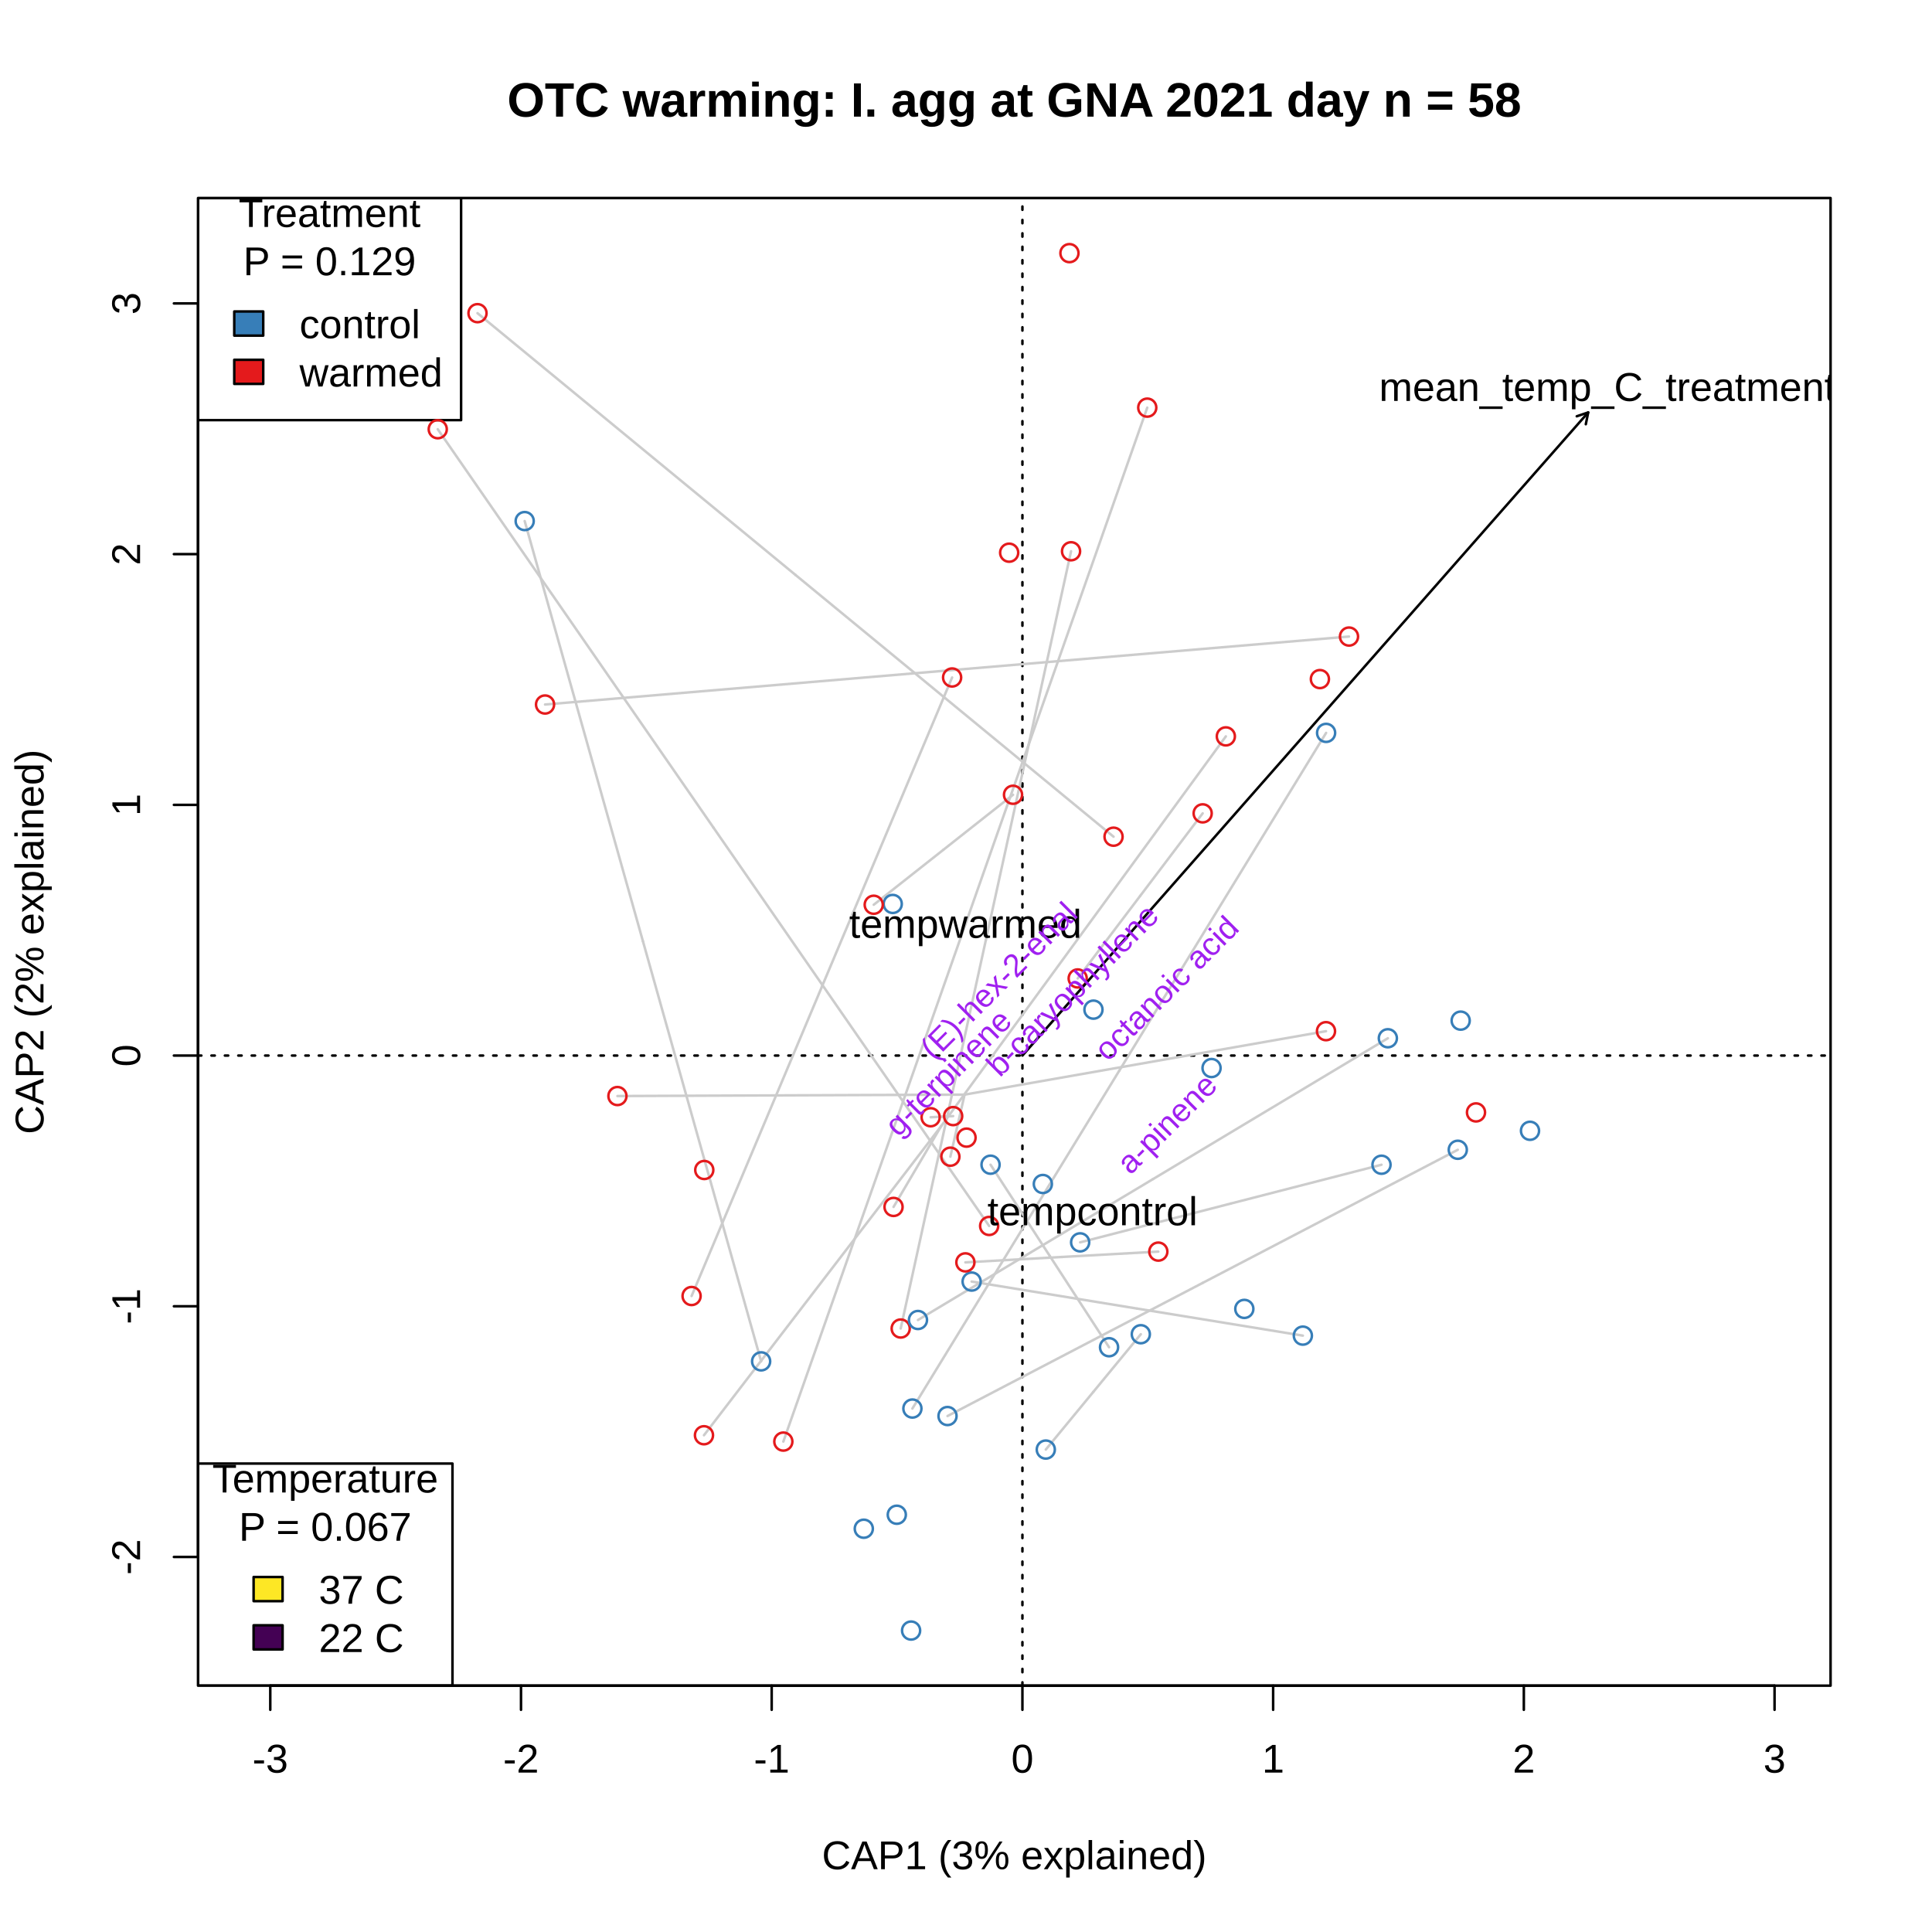
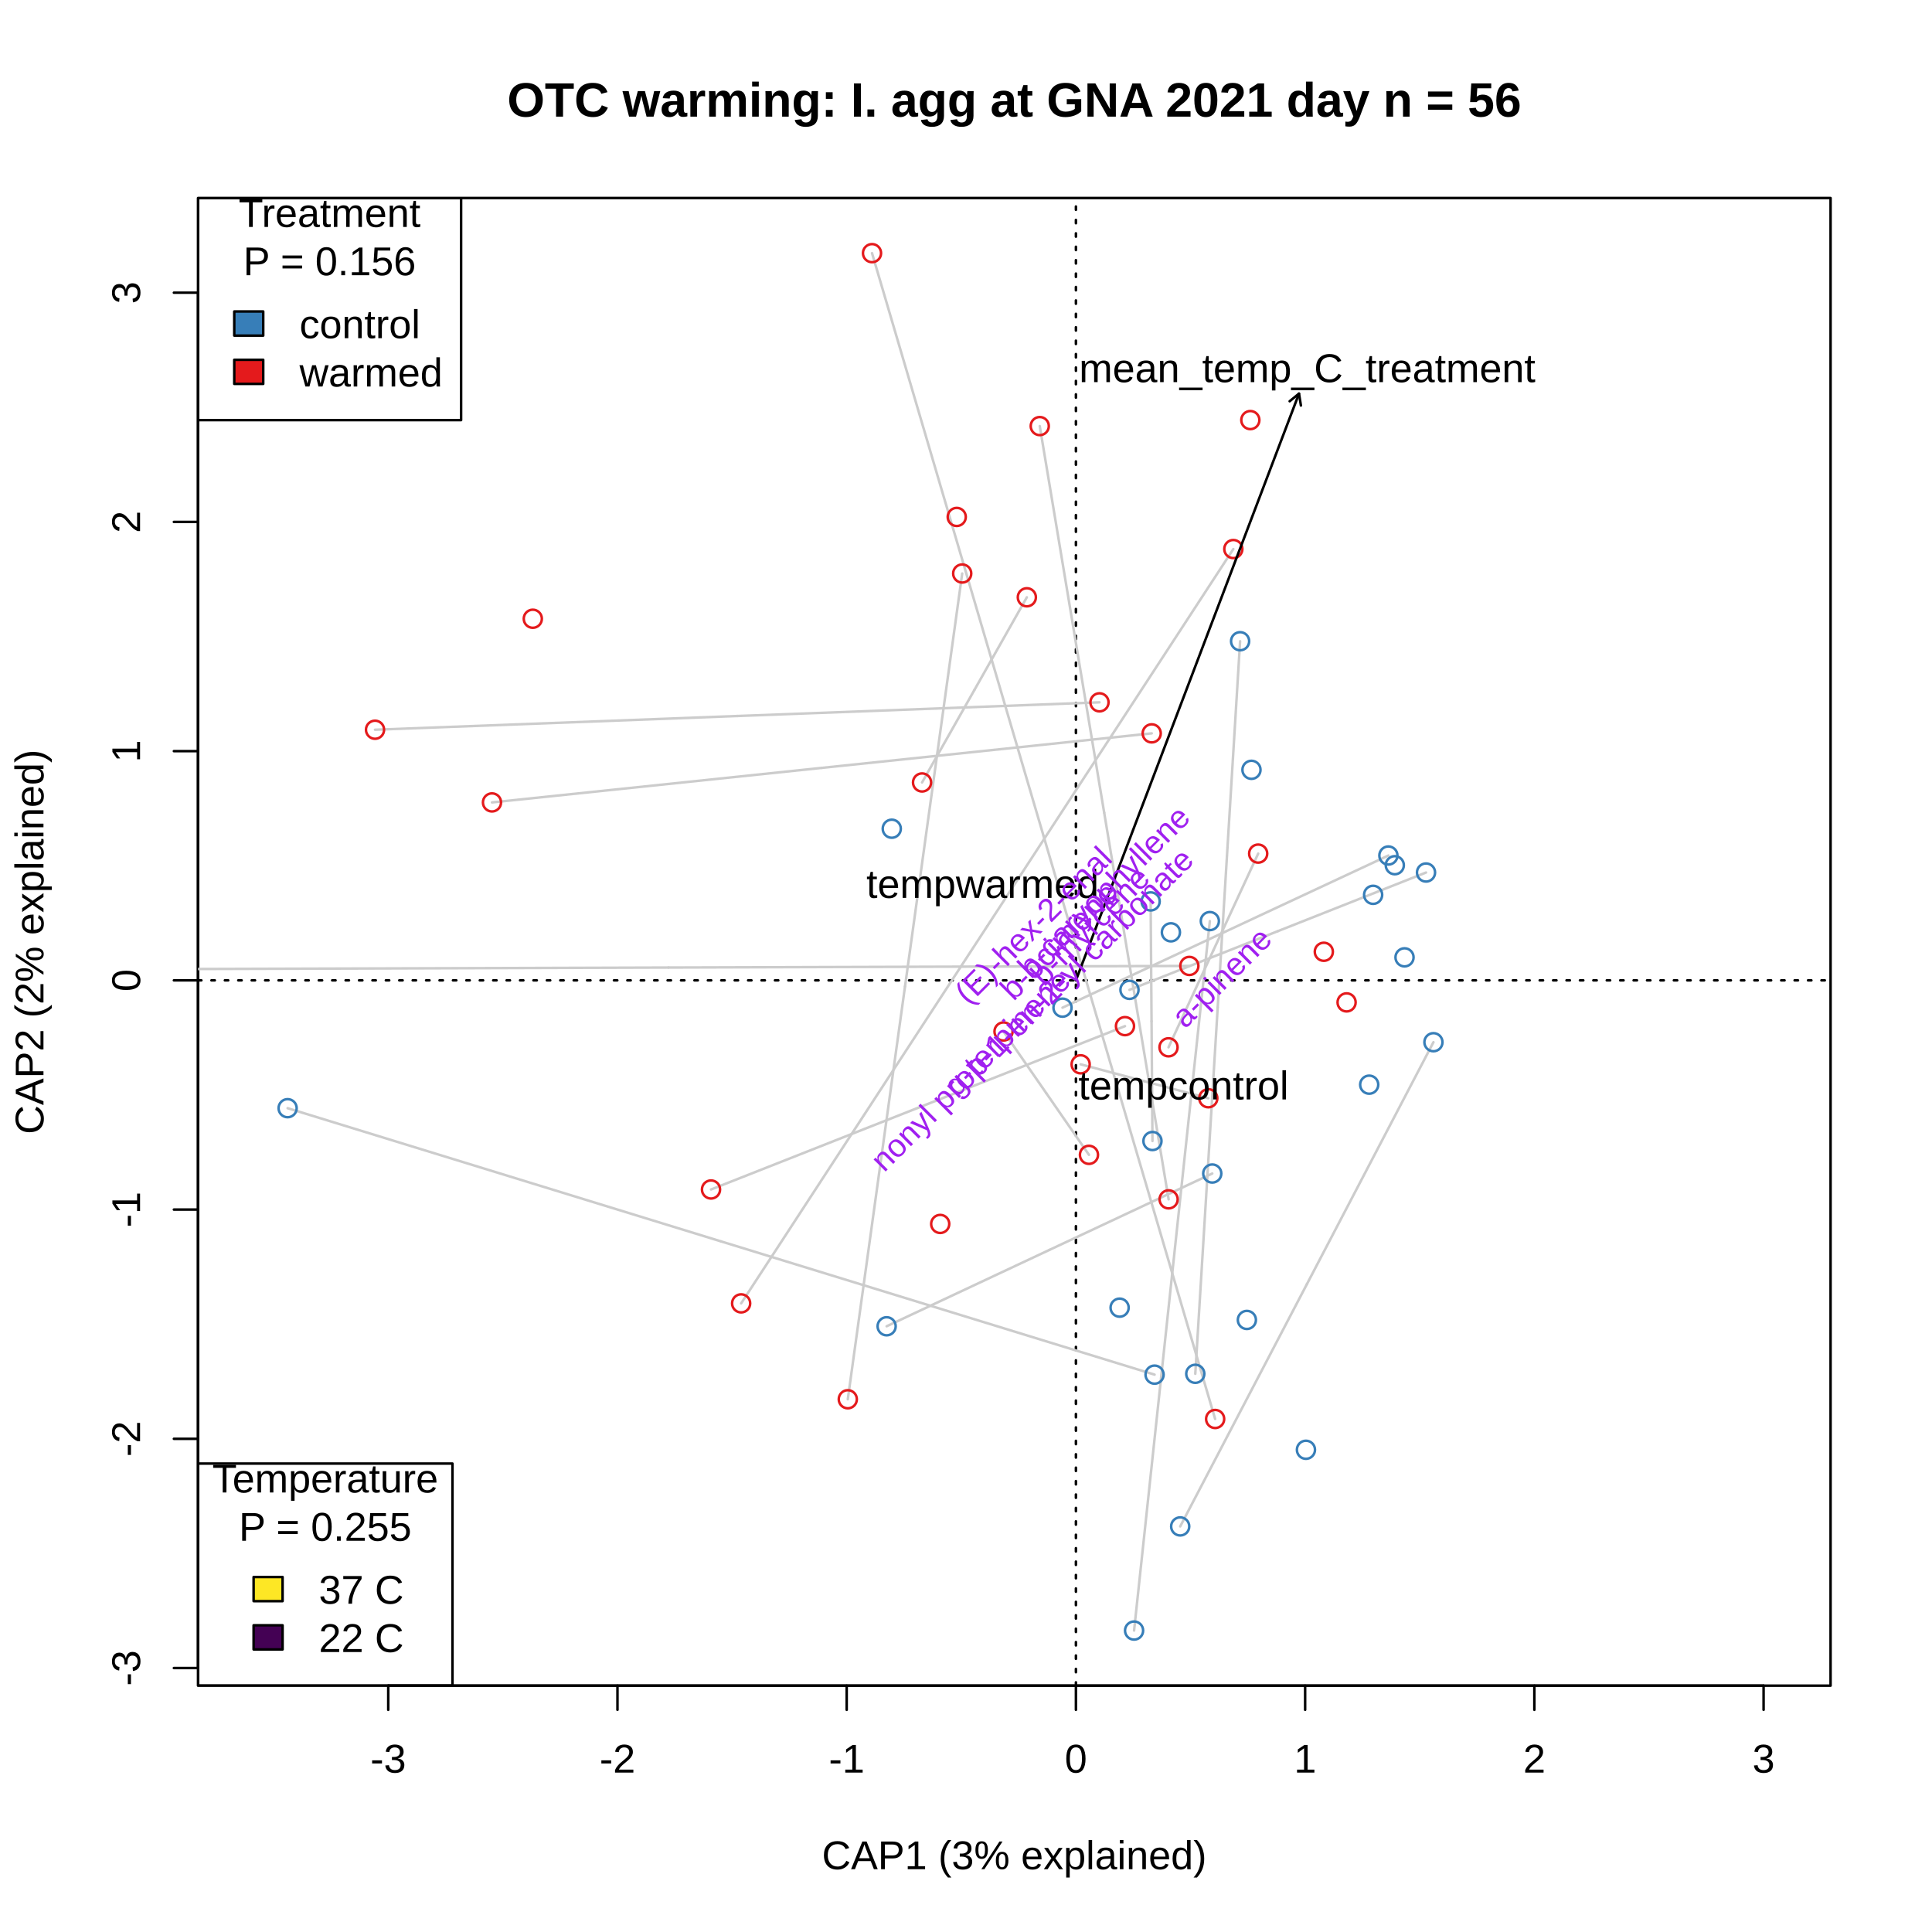
<svg xmlns="http://www.w3.org/2000/svg" class="svglite" width="576.00pt" height="576.00pt" viewBox="0 0 576.00 576.00">
  <defs>
    <style type="text/css">
    .svglite line, .svglite polyline, .svglite polygon, .svglite path, .svglite rect, .svglite circle {
      fill: none;
      stroke: #000000;
      stroke-linecap: round;
      stroke-linejoin: round;
      stroke-miterlimit: 10.00;
    }
    .svglite text {
      white-space: pre;
    }
  </style>
  </defs>
  <rect width="100%" height="100%" style="stroke: none; fill: #FFFFFF;" />
  <defs>
    <clipPath id="cpMC4wMHw1NzYuMDB8MC4wMHw1NzYuMDA=">
      <rect x="0.00" y="0.00" width="576.00" height="576.00" />
    </clipPath>
  </defs>
  <g clip-path="url(#cpMC4wMHw1NzYuMDB8MC4wMHw1NzYuMDA=)">
</g>
  <defs>
    <clipPath id="cpNTkuMDR8NTQ1Ljc2fDU5LjA0fDUwMi41Ng==">
      <rect x="59.04" y="59.04" width="486.72" height="443.52" />
    </clipPath>
  </defs>
  <g clip-path="url(#cpNTkuMDR8NTQ1Ljc2fDU5LjA0fDUwMi41Ng==)">
</g>
  <g clip-path="url(#cpMC4wMHw1NzYuMDB8MC4wMHw1NzYuMDA=)">
-     <line x1="80.58" y1="502.56" x2="529.06" y2="502.56" style="stroke-width: 0.75;" />
-     <line x1="80.58" y1="502.56" x2="80.58" y2="509.76" style="stroke-width: 0.75;" />
-     <line x1="155.33" y1="502.56" x2="155.33" y2="509.76" style="stroke-width: 0.75;" />
-     <line x1="230.07" y1="502.56" x2="230.07" y2="509.76" style="stroke-width: 0.75;" />
-     <line x1="304.82" y1="502.56" x2="304.82" y2="509.76" style="stroke-width: 0.75;" />
-     <line x1="379.57" y1="502.56" x2="379.57" y2="509.76" style="stroke-width: 0.75;" />
-     <line x1="454.31" y1="502.56" x2="454.31" y2="509.76" style="stroke-width: 0.75;" />
-     <line x1="529.06" y1="502.56" x2="529.06" y2="509.76" style="stroke-width: 0.75;" />
-     <text x="80.58" y="528.48" text-anchor="middle" style="font-size: 12.00px; font-family: &quot;Arial&quot;;">-3</text>
-     <text x="155.33" y="528.48" text-anchor="middle" style="font-size: 12.00px; font-family: &quot;Arial&quot;;">-2</text>
-     <text x="230.07" y="528.48" text-anchor="middle" style="font-size: 12.00px; font-family: &quot;Arial&quot;;">-1</text>
-     <text x="304.82" y="528.48" text-anchor="middle" style="font-size: 12.00px; font-family: &quot;Arial&quot;;">0</text>
-     <text x="379.57" y="528.48" text-anchor="middle" style="font-size: 12.00px; font-family: &quot;Arial&quot;;">1</text>
-     <text x="454.31" y="528.48" text-anchor="middle" style="font-size: 12.00px; font-family: &quot;Arial&quot;;">2</text>
-     <text x="529.06" y="528.48" text-anchor="middle" style="font-size: 12.00px; font-family: &quot;Arial&quot;;">3</text>
-     <line x1="59.04" y1="464.19" x2="59.04" y2="90.46" style="stroke-width: 0.75;" />
-     <line x1="59.04" y1="464.19" x2="51.84" y2="464.19" style="stroke-width: 0.75;" />
-     <line x1="59.04" y1="389.45" x2="51.84" y2="389.45" style="stroke-width: 0.75;" />
-     <line x1="59.04" y1="314.70" x2="51.84" y2="314.70" style="stroke-width: 0.75;" />
-     <line x1="59.04" y1="239.96" x2="51.84" y2="239.96" style="stroke-width: 0.75;" />
-     <line x1="59.04" y1="165.21" x2="51.84" y2="165.21" style="stroke-width: 0.75;" />
-     <line x1="59.04" y1="90.46" x2="51.84" y2="90.46" style="stroke-width: 0.75;" />
-     <text transform="translate(41.76,464.19) rotate(-90)" text-anchor="middle" style="font-size: 12.00px; font-family: &quot;Arial&quot;;">-2</text>
-     <text transform="translate(41.76,389.45) rotate(-90)" text-anchor="middle" style="font-size: 12.00px; font-family: &quot;Arial&quot;;">-1</text>
-     <text transform="translate(41.76,314.70) rotate(-90)" text-anchor="middle" style="font-size: 12.00px; font-family: &quot;Arial&quot;;">0</text>
-     <text transform="translate(41.76,239.96) rotate(-90)" text-anchor="middle" style="font-size: 12.00px; font-family: &quot;Arial&quot;;">1</text>
-     <text transform="translate(41.76,165.21) rotate(-90)" text-anchor="middle" style="font-size: 12.00px; font-family: &quot;Arial&quot;;">2</text>
-     <text transform="translate(41.76,90.46) rotate(-90)" text-anchor="middle" style="font-size: 12.00px; font-family: &quot;Arial&quot;;">3</text>
+     <line x1="115.75" y1="502.56" x2="525.79" y2="502.56" style="stroke-width: 0.75;" />
+     <line x1="115.75" y1="502.56" x2="115.75" y2="509.76" style="stroke-width: 0.75;" />
+     <line x1="184.09" y1="502.56" x2="184.09" y2="509.76" style="stroke-width: 0.75;" />
+     <line x1="252.43" y1="502.56" x2="252.43" y2="509.76" style="stroke-width: 0.75;" />
+     <line x1="320.77" y1="502.56" x2="320.77" y2="509.76" style="stroke-width: 0.75;" />
+     <line x1="389.11" y1="502.56" x2="389.11" y2="509.76" style="stroke-width: 0.75;" />
+     <line x1="457.45" y1="502.56" x2="457.45" y2="509.76" style="stroke-width: 0.75;" />
+     <line x1="525.79" y1="502.56" x2="525.79" y2="509.76" style="stroke-width: 0.75;" />
+     <text x="115.75" y="528.48" text-anchor="middle" style="font-size: 12.00px; font-family: &quot;Arial&quot;;">-3</text>
+     <text x="184.09" y="528.48" text-anchor="middle" style="font-size: 12.00px; font-family: &quot;Arial&quot;;">-2</text>
+     <text x="252.43" y="528.48" text-anchor="middle" style="font-size: 12.00px; font-family: &quot;Arial&quot;;">-1</text>
+     <text x="320.77" y="528.48" text-anchor="middle" style="font-size: 12.00px; font-family: &quot;Arial&quot;;">0</text>
+     <text x="389.11" y="528.48" text-anchor="middle" style="font-size: 12.00px; font-family: &quot;Arial&quot;;">1</text>
+     <text x="457.45" y="528.48" text-anchor="middle" style="font-size: 12.00px; font-family: &quot;Arial&quot;;">2</text>
+     <text x="525.79" y="528.48" text-anchor="middle" style="font-size: 12.00px; font-family: &quot;Arial&quot;;">3</text>
+     <line x1="59.04" y1="497.30" x2="59.04" y2="87.26" style="stroke-width: 0.75;" />
+     <line x1="59.04" y1="497.30" x2="51.84" y2="497.30" style="stroke-width: 0.75;" />
+     <line x1="59.04" y1="428.96" x2="51.84" y2="428.96" style="stroke-width: 0.75;" />
+     <line x1="59.04" y1="360.62" x2="51.84" y2="360.62" style="stroke-width: 0.75;" />
+     <line x1="59.04" y1="292.28" x2="51.84" y2="292.28" style="stroke-width: 0.75;" />
+     <line x1="59.04" y1="223.94" x2="51.84" y2="223.94" style="stroke-width: 0.75;" />
+     <line x1="59.04" y1="155.60" x2="51.84" y2="155.60" style="stroke-width: 0.75;" />
+     <line x1="59.04" y1="87.26" x2="51.84" y2="87.26" style="stroke-width: 0.75;" />
+     <text transform="translate(41.76,497.30) rotate(-90)" text-anchor="middle" style="font-size: 12.00px; font-family: &quot;Arial&quot;;">-3</text>
+     <text transform="translate(41.76,428.96) rotate(-90)" text-anchor="middle" style="font-size: 12.00px; font-family: &quot;Arial&quot;;">-2</text>
+     <text transform="translate(41.76,360.62) rotate(-90)" text-anchor="middle" style="font-size: 12.00px; font-family: &quot;Arial&quot;;">-1</text>
+     <text transform="translate(41.76,292.28) rotate(-90)" text-anchor="middle" style="font-size: 12.00px; font-family: &quot;Arial&quot;;">0</text>
+     <text transform="translate(41.76,223.94) rotate(-90)" text-anchor="middle" style="font-size: 12.00px; font-family: &quot;Arial&quot;;">1</text>
+     <text transform="translate(41.76,155.60) rotate(-90)" text-anchor="middle" style="font-size: 12.00px; font-family: &quot;Arial&quot;;">2</text>
+     <text transform="translate(41.76,87.26) rotate(-90)" text-anchor="middle" style="font-size: 12.00px; font-family: &quot;Arial&quot;;">3</text>
    <polygon points="59.04,502.56 545.76,502.56 545.76,59.04 59.04,59.04 " style="stroke-width: 0.75;" />
    <text x="302.40" y="557.28" text-anchor="middle" style="font-size: 12.00px; font-family: &quot;Arial&quot;;">CAP1 (3% explained)</text>
    <text transform="translate(12.96,280.80) rotate(-90)" text-anchor="middle" style="font-size: 12.00px; font-family: &quot;Arial&quot;;">CAP2 (2% explained)</text>
  </g>
  <g clip-path="url(#cpNTkuMDR8NTQ1Ljc2fDU5LjA0fDUwMi41Ng==)">
-     <line x1="59.04" y1="314.70" x2="545.76" y2="314.70" style="stroke-width: 0.75; stroke-dasharray: 1.00,3.00;" />
-     <line x1="304.82" y1="502.56" x2="304.82" y2="59.04" style="stroke-width: 0.75; stroke-dasharray: 1.00,3.00;" />
+     <line x1="59.04" y1="292.28" x2="545.76" y2="292.28" style="stroke-width: 0.75; stroke-dasharray: 1.00,3.00;" />
+     <line x1="320.77" y1="502.56" x2="320.77" y2="59.04" style="stroke-width: 0.75; stroke-dasharray: 1.00,3.00;" />
  </g>
  <g clip-path="url(#cpMC4wMHw1NzYuMDB8MC4wMHw1NzYuMDA=)">
-     <text x="302.40" y="34.77" text-anchor="middle" style="font-size: 14.40px; font-weight: bold; font-family: &quot;Arial&quot;;">OTC warming: I. agg at GNA 2021 day n = 58</text>
+     <text x="302.40" y="34.77" text-anchor="middle" style="font-size: 14.40px; font-weight: bold; font-family: &quot;Arial&quot;;">OTC warming: I. agg at GNA 2021 day n = 56</text>
  </g>
  <g clip-path="url(#cpNTkuMDR8NTQ1Ljc2fDU5LjA0fDUwMi41Ng==)">
    <rect x="59.04" y="59.04" width="78.43" height="66.22" style="stroke-width: 0.75;" />
    <rect x="69.84" y="92.86" width="8.64" height="7.20" style="stroke-width: 0.75; fill: #377EB8;" />
    <rect x="69.84" y="107.26" width="8.64" height="7.20" style="stroke-width: 0.75; fill: #E41A1C;" />
    <text x="98.26" y="67.66" text-anchor="middle" style="font-size: 12.00px; font-family: &quot;Arial&quot;;">Treatment </text>
-     <text x="98.26" y="82.06" text-anchor="middle" style="font-size: 12.00px; font-family: &quot;Arial&quot;;">P = 0.129</text>
+     <text x="98.26" y="82.06" text-anchor="middle" style="font-size: 12.00px; font-family: &quot;Arial&quot;;">P = 0.156</text>
    <text x="89.28" y="100.83" style="font-size: 12.00px; font-family: &quot;Arial&quot;;">control</text>
    <text x="89.28" y="115.23" style="font-size: 12.00px; font-family: &quot;Arial&quot;;">warmed</text>
    <rect x="59.04" y="436.34" width="75.86" height="66.22" style="stroke-width: 0.75;" />
    <rect x="75.61" y="470.16" width="8.64" height="7.20" style="stroke-width: 0.75; fill: #FDE725;" />
    <rect x="75.61" y="484.56" width="8.64" height="7.20" style="stroke-width: 0.75; fill: #440154;" />
    <text x="96.97" y="444.96" text-anchor="middle" style="font-size: 12.00px; font-family: &quot;Arial&quot;;">Temperature </text>
-     <text x="96.97" y="459.36" text-anchor="middle" style="font-size: 12.00px; font-family: &quot;Arial&quot;;">P = 0.067</text>
+     <text x="96.97" y="459.36" text-anchor="middle" style="font-size: 12.00px; font-family: &quot;Arial&quot;;">P = 0.255</text>
    <text x="95.05" y="478.13" style="font-size: 12.00px; font-family: &quot;Arial&quot;;">37  C</text>
    <text x="95.05" y="492.53" style="font-size: 12.00px; font-family: &quot;Arial&quot;;">22  C</text>
-     <line x1="366.95" y1="358.82" x2="322.03" y2="370.39" style="stroke-width: 0.75; stroke: #CCCCCC;" />
-     <line x1="366.95" y1="358.82" x2="411.88" y2="347.25" style="stroke-width: 0.75; stroke: #CCCCCC;" />
-     <line x1="333.69" y1="319.22" x2="395.36" y2="218.50" style="stroke-width: 0.75; stroke: #CCCCCC;" />
-     <line x1="333.69" y1="319.22" x2="272.02" y2="419.94" style="stroke-width: 0.75; stroke: #CCCCCC;" />
-     <line x1="343.73" y1="351.54" x2="413.77" y2="309.54" style="stroke-width: 0.75; stroke: #CCCCCC;" />
-     <line x1="343.73" y1="351.54" x2="273.68" y2="393.54" style="stroke-width: 0.75; stroke: #CCCCCC;" />
-     <line x1="191.68" y1="280.61" x2="156.43" y2="155.35" style="stroke-width: 0.75; stroke: #CCCCCC;" />
-     <line x1="191.68" y1="280.61" x2="226.92" y2="405.87" style="stroke-width: 0.75; stroke: #CCCCCC;" />
-     <line x1="358.56" y1="382.48" x2="434.62" y2="342.79" style="stroke-width: 0.75; stroke: #CCCCCC;" />
-     <line x1="358.56" y1="382.48" x2="282.49" y2="422.17" style="stroke-width: 0.75; stroke: #CCCCCC;" />
-     <line x1="312.98" y1="374.45" x2="295.32" y2="347.24" style="stroke-width: 0.75; stroke: #CCCCCC;" />
-     <line x1="312.98" y1="374.45" x2="330.65" y2="401.66" style="stroke-width: 0.75; stroke: #CCCCCC;" />
-     <line x1="339.05" y1="390.14" x2="388.43" y2="398.20" style="stroke-width: 0.75; stroke: #CCCCCC;" />
-     <line x1="339.05" y1="390.14" x2="289.68" y2="382.08" style="stroke-width: 0.75; stroke: #CCCCCC;" />
-     <line x1="325.96" y1="414.97" x2="340.12" y2="397.78" style="stroke-width: 0.75; stroke: #CCCCCC;" />
-     <line x1="325.96" y1="414.97" x2="311.79" y2="432.17" style="stroke-width: 0.75; stroke: #CCCCCC;" />
-     <line x1="316.58" y1="374.75" x2="345.34" y2="373.15" style="stroke-width: 0.75; stroke: #CCCCCC;" />
-     <line x1="316.58" y1="374.75" x2="287.82" y2="376.36" style="stroke-width: 0.75; stroke: #CCCCCC;" />
-     <line x1="339.93" y1="267.10" x2="358.56" y2="242.49" style="stroke-width: 0.75; stroke: #CCCCCC;" />
-     <line x1="339.93" y1="267.10" x2="321.30" y2="291.71" style="stroke-width: 0.75; stroke: #CCCCCC;" />
-     <line x1="281.26" y1="253.35" x2="302.02" y2="236.95" style="stroke-width: 0.75; stroke: #CCCCCC;" />
-     <line x1="281.26" y1="253.35" x2="260.49" y2="269.74" style="stroke-width: 0.75; stroke: #CCCCCC;" />
-     <line x1="287.79" y1="275.66" x2="342.04" y2="121.53" style="stroke-width: 0.75; stroke: #CCCCCC;" />
-     <line x1="287.79" y1="275.66" x2="233.54" y2="429.79" style="stroke-width: 0.75; stroke: #CCCCCC;" />
-     <line x1="280.81" y1="332.92" x2="284.17" y2="332.75" style="stroke-width: 0.75; stroke: #CCCCCC;" />
-     <line x1="280.81" y1="332.92" x2="277.46" y2="333.09" style="stroke-width: 0.75; stroke: #CCCCCC;" />
-     <line x1="280.58" y1="335.76" x2="365.47" y2="219.54" style="stroke-width: 0.75; stroke: #CCCCCC;" />
-     <line x1="280.58" y1="335.76" x2="209.88" y2="427.90" style="stroke-width: 0.75; stroke: #CCCCCC;" />
-     <line x1="280.58" y1="335.76" x2="266.40" y2="359.83" style="stroke-width: 0.75; stroke: #CCCCCC;" />
-     <line x1="287.58" y1="326.35" x2="395.33" y2="307.43" style="stroke-width: 0.75; stroke: #CCCCCC;" />
-     <line x1="287.58" y1="326.35" x2="283.34" y2="344.85" style="stroke-width: 0.75; stroke: #CCCCCC;" />
-     <line x1="287.58" y1="326.35" x2="184.08" y2="326.77" style="stroke-width: 0.75; stroke: #CCCCCC;" />
-     <line x1="237.17" y1="171.41" x2="331.99" y2="249.45" style="stroke-width: 0.75; stroke: #CCCCCC;" />
-     <line x1="237.17" y1="171.41" x2="142.36" y2="93.37" style="stroke-width: 0.75; stroke: #CCCCCC;" />
-     <line x1="212.70" y1="246.73" x2="130.51" y2="127.97" style="stroke-width: 0.75; stroke: #CCCCCC;" />
-     <line x1="212.70" y1="246.73" x2="294.90" y2="365.50" style="stroke-width: 0.75; stroke: #CCCCCC;" />
-     <line x1="282.34" y1="199.91" x2="402.19" y2="189.78" style="stroke-width: 0.75; stroke: #CCCCCC;" />
-     <line x1="282.34" y1="199.91" x2="162.50" y2="210.04" style="stroke-width: 0.75; stroke: #CCCCCC;" />
-     <line x1="245.03" y1="294.19" x2="283.86" y2="201.98" style="stroke-width: 0.75; stroke: #CCCCCC;" />
-     <line x1="245.03" y1="294.19" x2="206.19" y2="386.39" style="stroke-width: 0.75; stroke: #CCCCCC;" />
-     <line x1="293.93" y1="280.22" x2="319.32" y2="164.35" style="stroke-width: 0.75; stroke: #CCCCCC;" />
-     <line x1="293.93" y1="280.22" x2="268.53" y2="396.08" style="stroke-width: 0.75; stroke: #CCCCCC;" />
-     <circle cx="322.03" cy="370.39" r="2.70" style="stroke-width: 0.75; stroke: #377EB8;" />
-     <circle cx="130.51" cy="127.97" r="2.70" style="stroke-width: 0.75; stroke: #E41A1C;" />
-     <circle cx="411.88" cy="347.25" r="2.70" style="stroke-width: 0.75; stroke: #377EB8;" />
-     <circle cx="345.34" cy="373.15" r="2.70" style="stroke-width: 0.75; stroke: #E41A1C;" />
-     <circle cx="358.56" cy="242.49" r="2.70" style="stroke-width: 0.75; stroke: #E41A1C;" />
-     <circle cx="395.36" cy="218.50" r="2.70" style="stroke-width: 0.75; stroke: #377EB8;" />
-     <circle cx="302.02" cy="236.95" r="2.70" style="stroke-width: 0.75; stroke: #E41A1C;" />
-     <circle cx="342.04" cy="121.53" r="2.70" style="stroke-width: 0.75; stroke: #E41A1C;" />
-     <circle cx="456.15" cy="337.13" r="2.70" style="stroke-width: 0.75; stroke: #377EB8;" />
-     <circle cx="370.98" cy="390.23" r="2.70" style="stroke-width: 0.75; stroke: #377EB8;" />
-     <circle cx="156.43" cy="155.35" r="2.70" style="stroke-width: 0.75; stroke: #377EB8;" />
-     <circle cx="413.77" cy="309.54" r="2.70" style="stroke-width: 0.75; stroke: #377EB8;" />
-     <circle cx="435.48" cy="304.29" r="2.70" style="stroke-width: 0.75; stroke: #377EB8;" />
-     <circle cx="361.21" cy="318.42" r="2.70" style="stroke-width: 0.75; stroke: #377EB8;" />
-     <circle cx="318.84" cy="75.47" r="2.70" style="stroke-width: 0.75; stroke: #E41A1C;" />
-     <circle cx="288.16" cy="339.17" r="2.70" style="stroke-width: 0.75; stroke: #E41A1C;" />
-     <circle cx="395.33" cy="307.43" r="2.70" style="stroke-width: 0.75; stroke: #E41A1C;" />
-     <circle cx="434.62" cy="342.79" r="2.70" style="stroke-width: 0.75; stroke: #377EB8;" />
-     <circle cx="209.97" cy="348.82" r="2.70" style="stroke-width: 0.75; stroke: #E41A1C;" />
-     <circle cx="440.05" cy="331.65" r="2.70" style="stroke-width: 0.75; stroke: #E41A1C;" />
-     <circle cx="284.17" cy="332.75" r="2.70" style="stroke-width: 0.75; stroke: #E41A1C;" />
-     <circle cx="277.46" cy="333.09" r="2.70" style="stroke-width: 0.75; stroke: #E41A1C;" />
-     <circle cx="226.92" cy="405.87" r="2.70" style="stroke-width: 0.75; stroke: #377EB8;" />
-     <circle cx="365.47" cy="219.54" r="2.70" style="stroke-width: 0.75; stroke: #E41A1C;" />
-     <circle cx="209.88" cy="427.90" r="2.70" style="stroke-width: 0.75; stroke: #E41A1C;" />
-     <circle cx="266.16" cy="269.50" r="2.70" style="stroke-width: 0.75; stroke: #377EB8;" />
-     <circle cx="300.87" cy="164.78" r="2.70" style="stroke-width: 0.75; stroke: #E41A1C;" />
-     <circle cx="271.63" cy="486.13" r="2.70" style="stroke-width: 0.75; stroke: #377EB8;" />
-     <circle cx="331.99" cy="249.45" r="2.70" style="stroke-width: 0.75; stroke: #E41A1C;" />
-     <circle cx="310.91" cy="352.99" r="2.70" style="stroke-width: 0.75; stroke: #377EB8;" />
-     <circle cx="402.19" cy="189.78" r="2.70" style="stroke-width: 0.75; stroke: #E41A1C;" />
-     <circle cx="294.90" cy="365.50" r="2.70" style="stroke-width: 0.75; stroke: #E41A1C;" />
-     <circle cx="295.32" cy="347.24" r="2.70" style="stroke-width: 0.75; stroke: #377EB8;" />
-     <circle cx="326.00" cy="301.01" r="2.70" style="stroke-width: 0.75; stroke: #377EB8;" />
-     <circle cx="340.12" cy="397.78" r="2.70" style="stroke-width: 0.75; stroke: #377EB8;" />
-     <circle cx="283.86" cy="201.98" r="2.70" style="stroke-width: 0.75; stroke: #E41A1C;" />
-     <circle cx="319.32" cy="164.35" r="2.70" style="stroke-width: 0.75; stroke: #E41A1C;" />
-     <circle cx="266.40" cy="359.83" r="2.70" style="stroke-width: 0.75; stroke: #E41A1C;" />
-     <circle cx="388.43" cy="398.20" r="2.70" style="stroke-width: 0.75; stroke: #377EB8;" />
-     <circle cx="393.51" cy="202.46" r="2.70" style="stroke-width: 0.75; stroke: #E41A1C;" />
-     <circle cx="267.37" cy="451.60" r="2.70" style="stroke-width: 0.75; stroke: #377EB8;" />
-     <circle cx="162.50" cy="210.04" r="2.70" style="stroke-width: 0.75; stroke: #E41A1C;" />
-     <circle cx="321.30" cy="291.71" r="2.70" style="stroke-width: 0.75; stroke: #E41A1C;" />
-     <circle cx="282.49" cy="422.17" r="2.70" style="stroke-width: 0.75; stroke: #377EB8;" />
-     <circle cx="283.34" cy="344.85" r="2.70" style="stroke-width: 0.75; stroke: #E41A1C;" />
-     <circle cx="184.08" cy="326.77" r="2.70" style="stroke-width: 0.75; stroke: #E41A1C;" />
-     <circle cx="142.36" cy="93.37" r="2.70" style="stroke-width: 0.75; stroke: #E41A1C;" />
-     <circle cx="272.02" cy="419.94" r="2.70" style="stroke-width: 0.75; stroke: #377EB8;" />
-     <circle cx="268.53" cy="396.08" r="2.70" style="stroke-width: 0.75; stroke: #E41A1C;" />
-     <circle cx="330.65" cy="401.66" r="2.70" style="stroke-width: 0.75; stroke: #377EB8;" />
-     <circle cx="206.19" cy="386.39" r="2.70" style="stroke-width: 0.75; stroke: #E41A1C;" />
-     <circle cx="289.68" cy="382.08" r="2.70" style="stroke-width: 0.75; stroke: #377EB8;" />
-     <circle cx="311.79" cy="432.17" r="2.70" style="stroke-width: 0.75; stroke: #377EB8;" />
-     <circle cx="287.82" cy="376.36" r="2.70" style="stroke-width: 0.75; stroke: #E41A1C;" />
-     <circle cx="273.68" cy="393.54" r="2.70" style="stroke-width: 0.75; stroke: #377EB8;" />
-     <circle cx="260.49" cy="269.74" r="2.70" style="stroke-width: 0.75; stroke: #E41A1C;" />
-     <circle cx="233.54" cy="429.79" r="2.70" style="stroke-width: 0.75; stroke: #E41A1C;" />
-     <circle cx="257.53" cy="455.77" r="2.70" style="stroke-width: 0.75; stroke: #377EB8;" />
-     <text x="325.72" y="365.29" text-anchor="middle" style="font-size: 12.00px; font-family: &quot;Arial&quot;;">tempcontrol</text>
-     <text x="287.84" y="279.60" text-anchor="middle" style="font-size: 12.00px; font-family: &quot;Arial&quot;;">tempwarmed</text>
-     <line x1="304.82" y1="314.70" x2="473.50" y2="122.96" style="stroke-width: 0.75;" />
-     <polyline points="472.79,126.48 473.50,122.96 470.09,124.11 " style="stroke-width: 0.75;" />
-     <text x="479.19" y="119.53" text-anchor="middle" style="font-size: 12.00px; font-family: &quot;Arial&quot;;">mean_temp_C_treatment</text>
-     <text transform="translate(308.93,313.80) rotate(-45)" text-anchor="middle" style="font-size: 9.60px;fill: none; font-family: &quot;Arial&quot;;">a-farnesene</text>
-     <text transform="translate(319.79,310.01) rotate(-45)" text-anchor="middle" style="font-size: 9.60px;fill: none; font-family: &quot;Arial&quot;;">b-myrcene</text>
-     <text transform="translate(308.45,307.99) rotate(-45)" text-anchor="middle" style="font-size: 9.60px;fill: none; font-family: &quot;Arial&quot;;">b-ocimene</text>
-     <text transform="translate(284.99,322.07) rotate(-45)" text-anchor="middle" style="font-size: 9.60px;fill: #A020F0; font-family: &quot;Arial&quot;;">g-terpinene</text>
-     <text transform="translate(350.21,337.29) rotate(-45)" text-anchor="middle" style="font-size: 9.60px;fill: #A020F0; font-family: &quot;Arial&quot;;">a-pinene</text>
-     <text transform="translate(306.69,316.57) rotate(-45)" text-anchor="middle" style="font-size: 9.60px;fill: none; font-family: &quot;Arial&quot;;">bergamotene</text>
-     <text transform="translate(306.57,317.37) rotate(-45)" text-anchor="middle" style="font-size: 9.60px;fill: none; font-family: &quot;Arial&quot;;">(3E)-4,8-dimethylnona-1,3,7-triene</text>
-     <text transform="translate(301.30,306.00) rotate(-45)" text-anchor="middle" style="font-size: 9.60px;fill: none; font-family: &quot;Arial&quot;;">2-hexyldecan-1-ol</text>
-     <text transform="translate(305.47,317.61) rotate(-45)" text-anchor="middle" style="font-size: 9.60px;fill: none; font-family: &quot;Arial&quot;;">(1R,2R)-cyclooctane-1,2-diol</text>
-     <text transform="translate(308.02,312.14) rotate(-45)" text-anchor="middle" style="font-size: 9.60px;fill: none; font-family: &quot;Arial&quot;;">(1Z,4Z,7Z)-1,5,9,9-tetramethylcycloundeca-1,4,7-triene</text>
-     <text transform="translate(300.08,294.68) rotate(-45)" text-anchor="middle" style="font-size: 9.60px;fill: #A020F0; font-family: &quot;Arial&quot;;">(E)-hex-2-enal</text>
-     <text transform="translate(306.69,316.57) rotate(-45)" text-anchor="middle" style="font-size: 9.60px;fill: none; font-family: &quot;Arial&quot;;">(Z)-3-methylundec-2-ene</text>
-     <text transform="translate(306.58,317.86) rotate(-45)" text-anchor="middle" style="font-size: 9.60px;fill: none; font-family: &quot;Arial&quot;;">(2E)-2,7-dimethylocta-2,6-dien-1-ol</text>
-     <text transform="translate(308.52,305.33) rotate(-45)" text-anchor="middle" style="font-size: 9.60px;fill: none; font-family: &quot;Arial&quot;;">(E)-hex-3-en-1-ol</text>
-     <text transform="translate(303.17,315.19) rotate(-45)" text-anchor="middle" style="font-size: 9.60px;fill: none; font-family: &quot;Arial&quot;;">[(E)-hex-3-enyl] acetate</text>
-     <text transform="translate(307.64,315.79) rotate(-45)" text-anchor="middle" style="font-size: 9.60px;fill: none; font-family: &quot;Arial&quot;;">pseudoionone</text>
-     <text transform="translate(307.29,317.53) rotate(-45)" text-anchor="middle" style="font-size: 9.60px;fill: none; font-family: &quot;Arial&quot;;">methyl benzoate</text>
-     <text transform="translate(322.04,297.46) rotate(-45)" text-anchor="middle" style="font-size: 9.60px;fill: #A020F0; font-family: &quot;Arial&quot;;">b-caryophyllene</text>
-     <text transform="translate(304.45,323.05) rotate(-45)" text-anchor="middle" style="font-size: 9.60px;fill: none; font-family: &quot;Arial&quot;;">[(Z)-hex-3-enyl] butanoate</text>
-     <text transform="translate(293.39,317.09) rotate(-45)" text-anchor="middle" style="font-size: 9.60px;fill: none; font-family: &quot;Arial&quot;;">nonyl prop-1-en-2-yl carbonate</text>
-     <text transform="translate(305.83,320.83) rotate(-45)" text-anchor="middle" style="font-size: 9.60px;fill: none; font-family: &quot;Arial&quot;;">a-copaene</text>
-     <text transform="translate(308.19,319.08) rotate(-45)" text-anchor="middle" style="font-size: 9.60px;fill: none; font-family: &quot;Arial&quot;;">nonylcyclopropane</text>
-     <text transform="translate(307.60,312.06) rotate(-45)" text-anchor="middle" style="font-size: 9.60px;fill: none; font-family: &quot;Arial&quot;;">4,6-dimethyldodecane</text>
-     <text transform="translate(296.01,315.36) rotate(-45)" text-anchor="middle" style="font-size: 9.60px;fill: none; font-family: &quot;Arial&quot;;">a-terpineol</text>
-     <text transform="translate(313.70,319.53) rotate(-45)" text-anchor="middle" style="font-size: 9.60px;fill: none; font-family: &quot;Arial&quot;;">linalool</text>
-     <text transform="translate(307.92,316.79) rotate(-45)" text-anchor="middle" style="font-size: 9.60px;fill: none; font-family: &quot;Arial&quot;;">2,4,6-trimethyloctane</text>
-     <text transform="translate(301.47,314.79) rotate(-45)" text-anchor="middle" style="font-size: 9.60px;fill: none; font-family: &quot;Arial&quot;;">3,5-dimethyloctane</text>
-     <text transform="translate(350.08,296.94) rotate(-45)" text-anchor="middle" style="font-size: 9.60px;fill: #A020F0; font-family: &quot;Arial&quot;;">octanoic acid</text>
-     <text transform="translate(307.89,318.49) rotate(-45)" text-anchor="middle" style="font-size: 9.60px;fill: none; font-family: &quot;Arial&quot;;">2-O-(2-ethylhexyl) 1-O-(4-methylpentyl) oxalate</text>
-     <text transform="translate(315.31,312.98) rotate(-45)" text-anchor="middle" style="font-size: 9.60px;fill: none; font-family: &quot;Arial&quot;;">petasitene</text>
-     <text transform="translate(308.59,319.62) rotate(-45)" text-anchor="middle" style="font-size: 9.60px;fill: none; font-family: &quot;Arial&quot;;">trans-a-bergamotene</text>
-     <text transform="translate(306.69,316.57) rotate(-45)" text-anchor="middle" style="font-size: 9.60px;fill: none; font-family: &quot;Arial&quot;;">2-methylundecane</text>
-     <text transform="translate(306.90,316.32) rotate(-45)" text-anchor="middle" style="font-size: 9.60px;fill: none; font-family: &quot;Arial&quot;;">2-phenylacetonitrile</text>
-     <text transform="translate(311.56,323.47) rotate(-45)" text-anchor="middle" style="font-size: 9.60px;fill: none; font-family: &quot;Arial&quot;;">3-methylbutanal oxime</text>
+     <line x1="312.88" y1="372.64" x2="264.34" y2="395.41" style="stroke-width: 0.75; stroke: #CCCCCC;" />
+     <line x1="312.88" y1="372.64" x2="361.42" y2="349.87" style="stroke-width: 0.75; stroke: #CCCCCC;" />
+     <line x1="363.04" y1="300.37" x2="369.72" y2="191.17" style="stroke-width: 0.75; stroke: #CCCCCC;" />
+     <line x1="363.04" y1="300.37" x2="356.36" y2="409.58" style="stroke-width: 0.75; stroke: #CCCCCC;" />
+     <line x1="365.35" y1="277.74" x2="413.93" y2="255.06" style="stroke-width: 0.75; stroke: #CCCCCC;" />
+     <line x1="365.35" y1="277.74" x2="316.77" y2="300.42" style="stroke-width: 0.75; stroke: #CCCCCC;" />
+     <line x1="214.98" y1="370.11" x2="85.75" y2="330.39" style="stroke-width: 0.75; stroke: #CCCCCC;" />
+     <line x1="214.98" y1="370.11" x2="344.22" y2="409.83" style="stroke-width: 0.75; stroke: #CCCCCC;" />
+     <line x1="349.41" y1="380.37" x2="338.11" y2="486.13" style="stroke-width: 0.75; stroke: #CCCCCC;" />
+     <line x1="349.41" y1="380.37" x2="360.70" y2="274.61" style="stroke-width: 0.75; stroke: #CCCCCC;" />
+     <line x1="343.32" y1="304.46" x2="343.05" y2="268.74" style="stroke-width: 0.75; stroke: #CCCCCC;" />
+     <line x1="343.32" y1="304.46" x2="343.59" y2="340.18" style="stroke-width: 0.75; stroke: #CCCCCC;" />
+     <line x1="380.95" y1="277.62" x2="425.15" y2="260.13" style="stroke-width: 0.75; stroke: #CCCCCC;" />
+     <line x1="380.95" y1="277.62" x2="336.74" y2="295.11" style="stroke-width: 0.75; stroke: #CCCCCC;" />
+     <line x1="389.61" y1="382.90" x2="427.36" y2="310.72" style="stroke-width: 0.75; stroke: #CCCCCC;" />
+     <line x1="389.61" y1="382.90" x2="351.86" y2="455.08" style="stroke-width: 0.75; stroke: #CCCCCC;" />
+     <line x1="341.21" y1="322.37" x2="360.24" y2="327.43" style="stroke-width: 0.75; stroke: #CCCCCC;" />
+     <line x1="341.21" y1="322.37" x2="322.18" y2="317.31" style="stroke-width: 0.75; stroke: #CCCCCC;" />
+     <line x1="294.33" y1="276.13" x2="367.70" y2="163.69" style="stroke-width: 0.75; stroke: #CCCCCC;" />
+     <line x1="294.33" y1="276.13" x2="220.96" y2="388.58" style="stroke-width: 0.75; stroke: #CCCCCC;" />
+     <line x1="290.52" y1="205.68" x2="306.14" y2="178.07" style="stroke-width: 0.75; stroke: #CCCCCC;" />
+     <line x1="290.52" y1="205.68" x2="274.90" y2="233.28" style="stroke-width: 0.75; stroke: #CCCCCC;" />
+     <line x1="311.13" y1="249.26" x2="259.98" y2="75.47" style="stroke-width: 0.75; stroke: #CCCCCC;" />
+     <line x1="311.13" y1="249.26" x2="362.28" y2="423.05" style="stroke-width: 0.75; stroke: #CCCCCC;" />
+     <line x1="311.93" y1="325.91" x2="299.19" y2="307.52" style="stroke-width: 0.75; stroke: #CCCCCC;" />
+     <line x1="311.93" y1="325.91" x2="324.66" y2="344.30" style="stroke-width: 0.75; stroke: #CCCCCC;" />
+     <line x1="273.69" y1="330.28" x2="211.98" y2="354.63" style="stroke-width: 0.75; stroke: #CCCCCC;" />
+     <line x1="273.69" y1="330.28" x2="335.40" y2="305.93" style="stroke-width: 0.75; stroke: #CCCCCC;" />
+     <line x1="361.74" y1="283.36" x2="375.11" y2="254.49" style="stroke-width: 0.75; stroke: #CCCCCC;" />
+     <line x1="361.74" y1="283.36" x2="348.38" y2="312.24" style="stroke-width: 0.75; stroke: #CCCCCC;" />
+     <line x1="219.81" y1="213.47" x2="327.80" y2="209.39" style="stroke-width: 0.75; stroke: #CCCCCC;" />
+     <line x1="219.81" y1="213.47" x2="111.81" y2="217.56" style="stroke-width: 0.75; stroke: #CCCCCC;" />
+     <line x1="199.29" y1="288.46" x2="44.00" y2="288.94" style="stroke-width: 0.75; stroke: #CCCCCC;" />
+     <line x1="199.29" y1="288.46" x2="354.59" y2="287.98" style="stroke-width: 0.75; stroke: #CCCCCC;" />
+     <line x1="245.03" y1="228.93" x2="343.37" y2="218.64" style="stroke-width: 0.75; stroke: #CCCCCC;" />
+     <line x1="245.03" y1="228.93" x2="146.68" y2="239.23" style="stroke-width: 0.75; stroke: #CCCCCC;" />
+     <line x1="269.82" y1="294.08" x2="286.87" y2="170.98" style="stroke-width: 0.75; stroke: #CCCCCC;" />
+     <line x1="269.82" y1="294.08" x2="252.76" y2="417.17" style="stroke-width: 0.75; stroke: #CCCCCC;" />
+     <line x1="329.20" y1="242.30" x2="309.99" y2="127.03" style="stroke-width: 0.75; stroke: #CCCCCC;" />
+     <line x1="329.20" y1="242.30" x2="348.41" y2="357.57" style="stroke-width: 0.75; stroke: #CCCCCC;" />
+     <circle cx="264.34" cy="395.41" r="2.70" style="stroke-width: 0.75; stroke: #377EB8;" />
+     <circle cx="44.00" cy="288.94" r="2.70" style="stroke-width: 0.75; stroke: #E41A1C;" />
+     <circle cx="361.42" cy="349.87" r="2.70" style="stroke-width: 0.75; stroke: #377EB8;" />
+     <circle cx="360.24" cy="327.43" r="2.70" style="stroke-width: 0.75; stroke: #E41A1C;" />
+     <circle cx="367.70" cy="163.69" r="2.70" style="stroke-width: 0.75; stroke: #E41A1C;" />
+     <circle cx="369.72" cy="191.17" r="2.70" style="stroke-width: 0.75; stroke: #377EB8;" />
+     <circle cx="306.14" cy="178.07" r="2.70" style="stroke-width: 0.75; stroke: #E41A1C;" />
+     <circle cx="259.98" cy="75.47" r="2.70" style="stroke-width: 0.75; stroke: #E41A1C;" />
+     <circle cx="408.21" cy="323.38" r="2.70" style="stroke-width: 0.75; stroke: #377EB8;" />
+     <circle cx="409.38" cy="266.78" r="2.70" style="stroke-width: 0.75; stroke: #377EB8;" />
+     <circle cx="85.75" cy="330.39" r="2.70" style="stroke-width: 0.75; stroke: #377EB8;" />
+     <circle cx="413.93" cy="255.06" r="2.70" style="stroke-width: 0.75; stroke: #377EB8;" />
+     <circle cx="418.74" cy="285.42" r="2.70" style="stroke-width: 0.75; stroke: #377EB8;" />
+     <circle cx="349.09" cy="277.96" r="2.70" style="stroke-width: 0.75; stroke: #377EB8;" />
+     <circle cx="158.85" cy="184.47" r="2.70" style="stroke-width: 0.75; stroke: #E41A1C;" />
+     <circle cx="394.68" cy="283.76" r="2.70" style="stroke-width: 0.75; stroke: #E41A1C;" />
+     <circle cx="375.11" cy="254.49" r="2.70" style="stroke-width: 0.75; stroke: #E41A1C;" />
+     <circle cx="415.84" cy="257.95" r="2.70" style="stroke-width: 0.75; stroke: #377EB8;" />
+     <circle cx="280.31" cy="364.90" r="2.70" style="stroke-width: 0.75; stroke: #E41A1C;" />
+     <circle cx="401.47" cy="298.85" r="2.70" style="stroke-width: 0.75; stroke: #E41A1C;" />
+     <circle cx="299.19" cy="307.52" r="2.70" style="stroke-width: 0.75; stroke: #E41A1C;" />
+     <circle cx="324.66" cy="344.30" r="2.70" style="stroke-width: 0.75; stroke: #E41A1C;" />
+     <circle cx="344.22" cy="409.83" r="2.70" style="stroke-width: 0.75; stroke: #377EB8;" />
+     <circle cx="211.98" cy="354.63" r="2.70" style="stroke-width: 0.75; stroke: #E41A1C;" />
+     <circle cx="338.11" cy="486.13" r="2.70" style="stroke-width: 0.75; stroke: #377EB8;" />
+     <circle cx="265.87" cy="247.07" r="2.70" style="stroke-width: 0.75; stroke: #377EB8;" />
+     <circle cx="285.24" cy="154.12" r="2.70" style="stroke-width: 0.75; stroke: #E41A1C;" />
+     <circle cx="389.35" cy="432.23" r="2.70" style="stroke-width: 0.75; stroke: #377EB8;" />
+     <circle cx="327.80" cy="209.39" r="2.70" style="stroke-width: 0.75; stroke: #E41A1C;" />
+     <circle cx="360.70" cy="274.61" r="2.70" style="stroke-width: 0.75; stroke: #377EB8;" />
+     <circle cx="343.37" cy="218.64" r="2.70" style="stroke-width: 0.75; stroke: #E41A1C;" />
+     <circle cx="354.59" cy="287.98" r="2.70" style="stroke-width: 0.75; stroke: #E41A1C;" />
+     <circle cx="343.05" cy="268.74" r="2.70" style="stroke-width: 0.75; stroke: #377EB8;" />
+     <circle cx="373.11" cy="229.51" r="2.70" style="stroke-width: 0.75; stroke: #377EB8;" />
+     <circle cx="427.36" cy="310.72" r="2.70" style="stroke-width: 0.75; stroke: #377EB8;" />
+     <circle cx="286.87" cy="170.98" r="2.70" style="stroke-width: 0.75; stroke: #E41A1C;" />
+     <circle cx="309.99" cy="127.03" r="2.70" style="stroke-width: 0.75; stroke: #E41A1C;" />
+     <circle cx="335.40" cy="305.93" r="2.70" style="stroke-width: 0.75; stroke: #E41A1C;" />
+     <circle cx="425.15" cy="260.13" r="2.70" style="stroke-width: 0.75; stroke: #377EB8;" />
+     <circle cx="372.77" cy="125.24" r="2.70" style="stroke-width: 0.75; stroke: #E41A1C;" />
+     <circle cx="333.80" cy="389.86" r="2.70" style="stroke-width: 0.75; stroke: #377EB8;" />
+     <circle cx="146.68" cy="239.23" r="2.70" style="stroke-width: 0.75; stroke: #E41A1C;" />
+     <circle cx="220.96" cy="388.58" r="2.70" style="stroke-width: 0.75; stroke: #E41A1C;" />
+     <circle cx="348.38" cy="312.24" r="2.70" style="stroke-width: 0.75; stroke: #E41A1C;" />
+     <circle cx="111.81" cy="217.56" r="2.70" style="stroke-width: 0.75; stroke: #E41A1C;" />
+     <circle cx="356.36" cy="409.58" r="2.70" style="stroke-width: 0.75; stroke: #377EB8;" />
+     <circle cx="348.41" cy="357.57" r="2.70" style="stroke-width: 0.75; stroke: #E41A1C;" />
+     <circle cx="343.59" cy="340.18" r="2.70" style="stroke-width: 0.75; stroke: #377EB8;" />
+     <circle cx="252.76" cy="417.17" r="2.70" style="stroke-width: 0.75; stroke: #E41A1C;" />
+     <circle cx="336.74" cy="295.11" r="2.70" style="stroke-width: 0.75; stroke: #377EB8;" />
+     <circle cx="351.86" cy="455.08" r="2.70" style="stroke-width: 0.75; stroke: #377EB8;" />
+     <circle cx="322.18" cy="317.31" r="2.70" style="stroke-width: 0.75; stroke: #E41A1C;" />
+     <circle cx="316.77" cy="300.42" r="2.70" style="stroke-width: 0.75; stroke: #377EB8;" />
+     <circle cx="274.90" cy="233.28" r="2.70" style="stroke-width: 0.75; stroke: #E41A1C;" />
+     <circle cx="362.28" cy="423.05" r="2.70" style="stroke-width: 0.75; stroke: #E41A1C;" />
+     <circle cx="371.74" cy="393.52" r="2.70" style="stroke-width: 0.75; stroke: #377EB8;" />
+     <text x="352.85" y="327.78" text-anchor="middle" style="font-size: 12.00px; font-family: &quot;Arial&quot;;">tempcontrol</text>
+     <text x="292.96" y="267.70" text-anchor="middle" style="font-size: 12.00px; font-family: &quot;Arial&quot;;">tempwarmed</text>
+     <line x1="320.77" y1="292.28" x2="387.28" y2="117.35" style="stroke-width: 0.75;" />
+     <polyline points="387.85,120.90 387.28,117.35 384.49,119.63 " style="stroke-width: 0.75;" />
+     <text x="389.74" y="113.93" text-anchor="middle" style="font-size: 12.00px; font-family: &quot;Arial&quot;;">mean_temp_C_treatment</text>
+     <text transform="translate(323.44,291.04) rotate(-45)" text-anchor="middle" style="font-size: 9.60px;fill: none; font-family: &quot;Arial&quot;;">a-farnesene</text>
+     <text transform="translate(327.31,278.36) rotate(-45)" text-anchor="middle" style="font-size: 9.60px;fill: #A020F0; font-family: &quot;Arial&quot;;">b-myrcene</text>
+     <text transform="translate(318.04,282.83) rotate(-45)" text-anchor="middle" style="font-size: 9.60px;fill: #A020F0; font-family: &quot;Arial&quot;;">b-ocimene</text>
+     <text transform="translate(302.55,310.18) rotate(-45)" text-anchor="middle" style="font-size: 9.60px;fill: #A020F0; font-family: &quot;Arial&quot;;">g-terpinene</text>
+     <text transform="translate(366.53,293.72) rotate(-45)" text-anchor="middle" style="font-size: 9.60px;fill: #A020F0; font-family: &quot;Arial&quot;;">a-pinene</text>
+     <text transform="translate(322.64,294.15) rotate(-45)" text-anchor="middle" style="font-size: 9.60px;fill: none; font-family: &quot;Arial&quot;;">bergamotene</text>
+     <text transform="translate(322.70,294.94) rotate(-45)" text-anchor="middle" style="font-size: 9.60px;fill: none; font-family: &quot;Arial&quot;;">(3E)-4,8-dimethylnona-1,3,7-triene</text>
+     <text transform="translate(314.01,287.50) rotate(-45)" text-anchor="middle" style="font-size: 9.60px;fill: none; font-family: &quot;Arial&quot;;">2-hexyldecan-1-ol</text>
+     <text transform="translate(322.70,289.52) rotate(-45)" text-anchor="middle" style="font-size: 9.60px;fill: none; font-family: &quot;Arial&quot;;">(1Z,4Z,7Z)-1,5,9,9-tetramethylcycloundeca-1,4,7-triene</text>
+     <text transform="translate(310.39,278.14) rotate(-45)" text-anchor="middle" style="font-size: 9.60px;fill: #A020F0; font-family: &quot;Arial&quot;;">(E)-hex-2-enal</text>
+     <text transform="translate(323.81,295.29) rotate(-45)" text-anchor="middle" style="font-size: 9.60px;fill: none; font-family: &quot;Arial&quot;;">(2E)-2,7-dimethylocta-2,6-dien-1-ol</text>
+     <text transform="translate(320.74,283.45) rotate(-45)" text-anchor="middle" style="font-size: 9.60px;fill: none; font-family: &quot;Arial&quot;;">(E)-hex-3-en-1-ol</text>
+     <text transform="translate(317.95,293.50) rotate(-45)" text-anchor="middle" style="font-size: 9.60px;fill: none; font-family: &quot;Arial&quot;;">[(E)-hex-3-enyl] acetate</text>
+     <text transform="translate(323.19,293.01) rotate(-45)" text-anchor="middle" style="font-size: 9.60px;fill: none; font-family: &quot;Arial&quot;;">pseudoionone</text>
+     <text transform="translate(323.42,294.73) rotate(-45)" text-anchor="middle" style="font-size: 9.60px;fill: none; font-family: &quot;Arial&quot;;">methyl benzoate</text>
+     <text transform="translate(331.39,268.17) rotate(-45)" text-anchor="middle" style="font-size: 9.60px;fill: #A020F0; font-family: &quot;Arial&quot;;">b-caryophyllene</text>
+     <text transform="translate(321.77,301.18) rotate(-45)" text-anchor="middle" style="font-size: 9.60px;fill: none; font-family: &quot;Arial&quot;;">[(Z)-hex-3-enyl] butanoate</text>
+     <text transform="translate(309.99,303.33) rotate(-45)" text-anchor="middle" style="font-size: 9.60px;fill: #A020F0; font-family: &quot;Arial&quot;;">nonyl prop-1-en-2-yl carbonate</text>
+     <text transform="translate(322.78,298.07) rotate(-45)" text-anchor="middle" style="font-size: 9.60px;fill: none; font-family: &quot;Arial&quot;;">a-copaene</text>
+     <text transform="translate(327.71,299.88) rotate(-45)" text-anchor="middle" style="font-size: 9.60px;fill: none; font-family: &quot;Arial&quot;;">nonylcyclopropane</text>
+     <text transform="translate(311.10,298.60) rotate(-45)" text-anchor="middle" style="font-size: 9.60px;fill: none; font-family: &quot;Arial&quot;;">a-terpineol</text>
+     <text transform="translate(329.57,293.79) rotate(-45)" text-anchor="middle" style="font-size: 9.60px;fill: none; font-family: &quot;Arial&quot;;">linalool</text>
+     <text transform="translate(316.57,295.29) rotate(-45)" text-anchor="middle" style="font-size: 9.60px;fill: none; font-family: &quot;Arial&quot;;">3,5-dimethyloctane</text>
+     <text transform="translate(328.75,285.65) rotate(-45)" text-anchor="middle" style="font-size: 9.60px;fill: none; font-family: &quot;Arial&quot;;">petasitene</text>
+     <text transform="translate(325.13,295.97) rotate(-45)" text-anchor="middle" style="font-size: 9.60px;fill: none; font-family: &quot;Arial&quot;;">trans-a-bergamotene</text>
+     <text transform="translate(321.66,299.28) rotate(-45)" text-anchor="middle" style="font-size: 9.60px;fill: none; font-family: &quot;Arial&quot;;">a-campholenal</text>
+     <text transform="translate(323.36,294.44) rotate(-45)" text-anchor="middle" style="font-size: 9.60px;fill: none; font-family: &quot;Arial&quot;;">indole</text>
+     <text transform="translate(328.82,297.98) rotate(-45)" text-anchor="middle" style="font-size: 9.60px;fill: none; font-family: &quot;Arial&quot;;">3-methylbutanal oxime</text>
  </g>
</svg>
